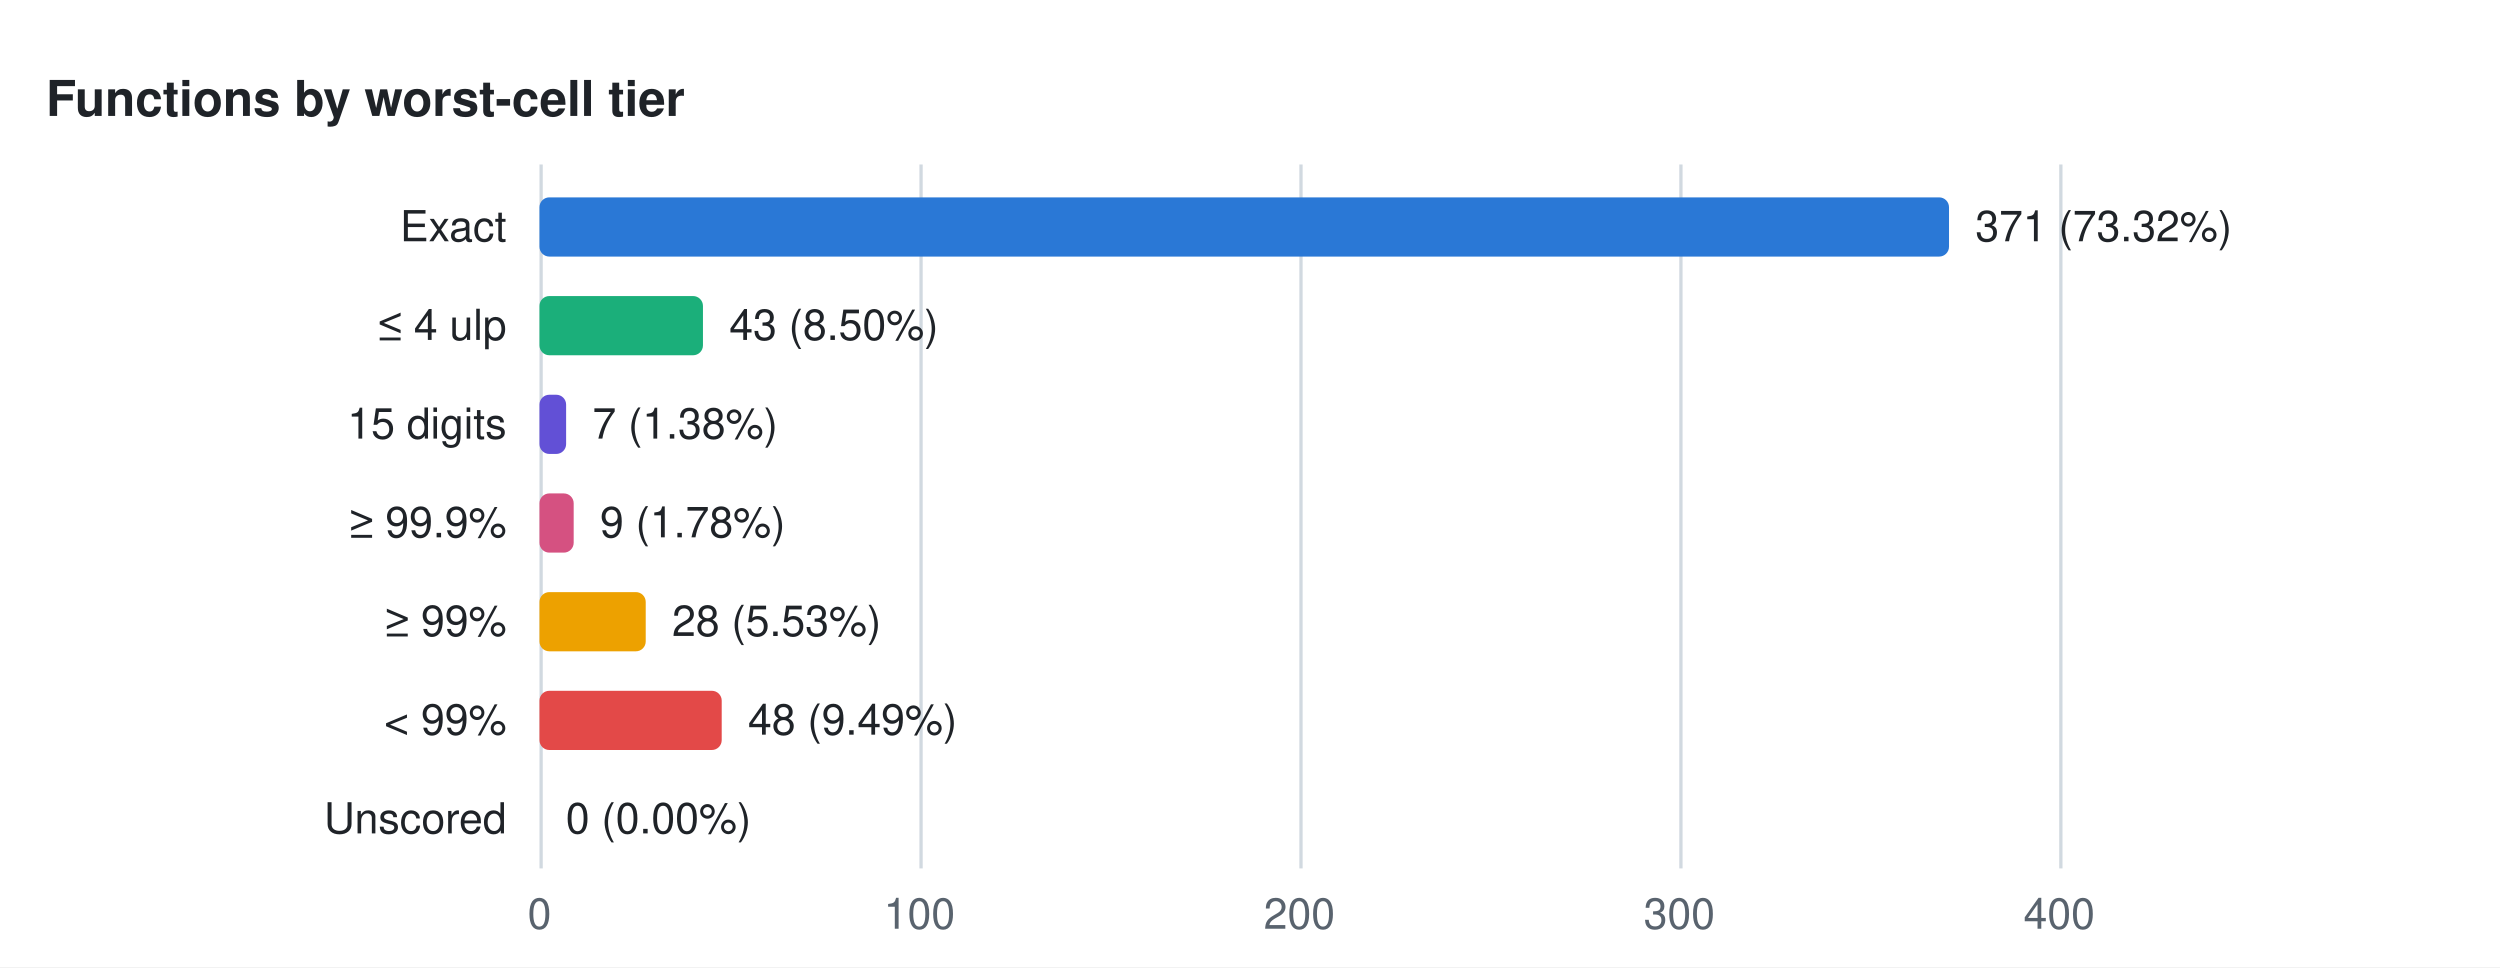
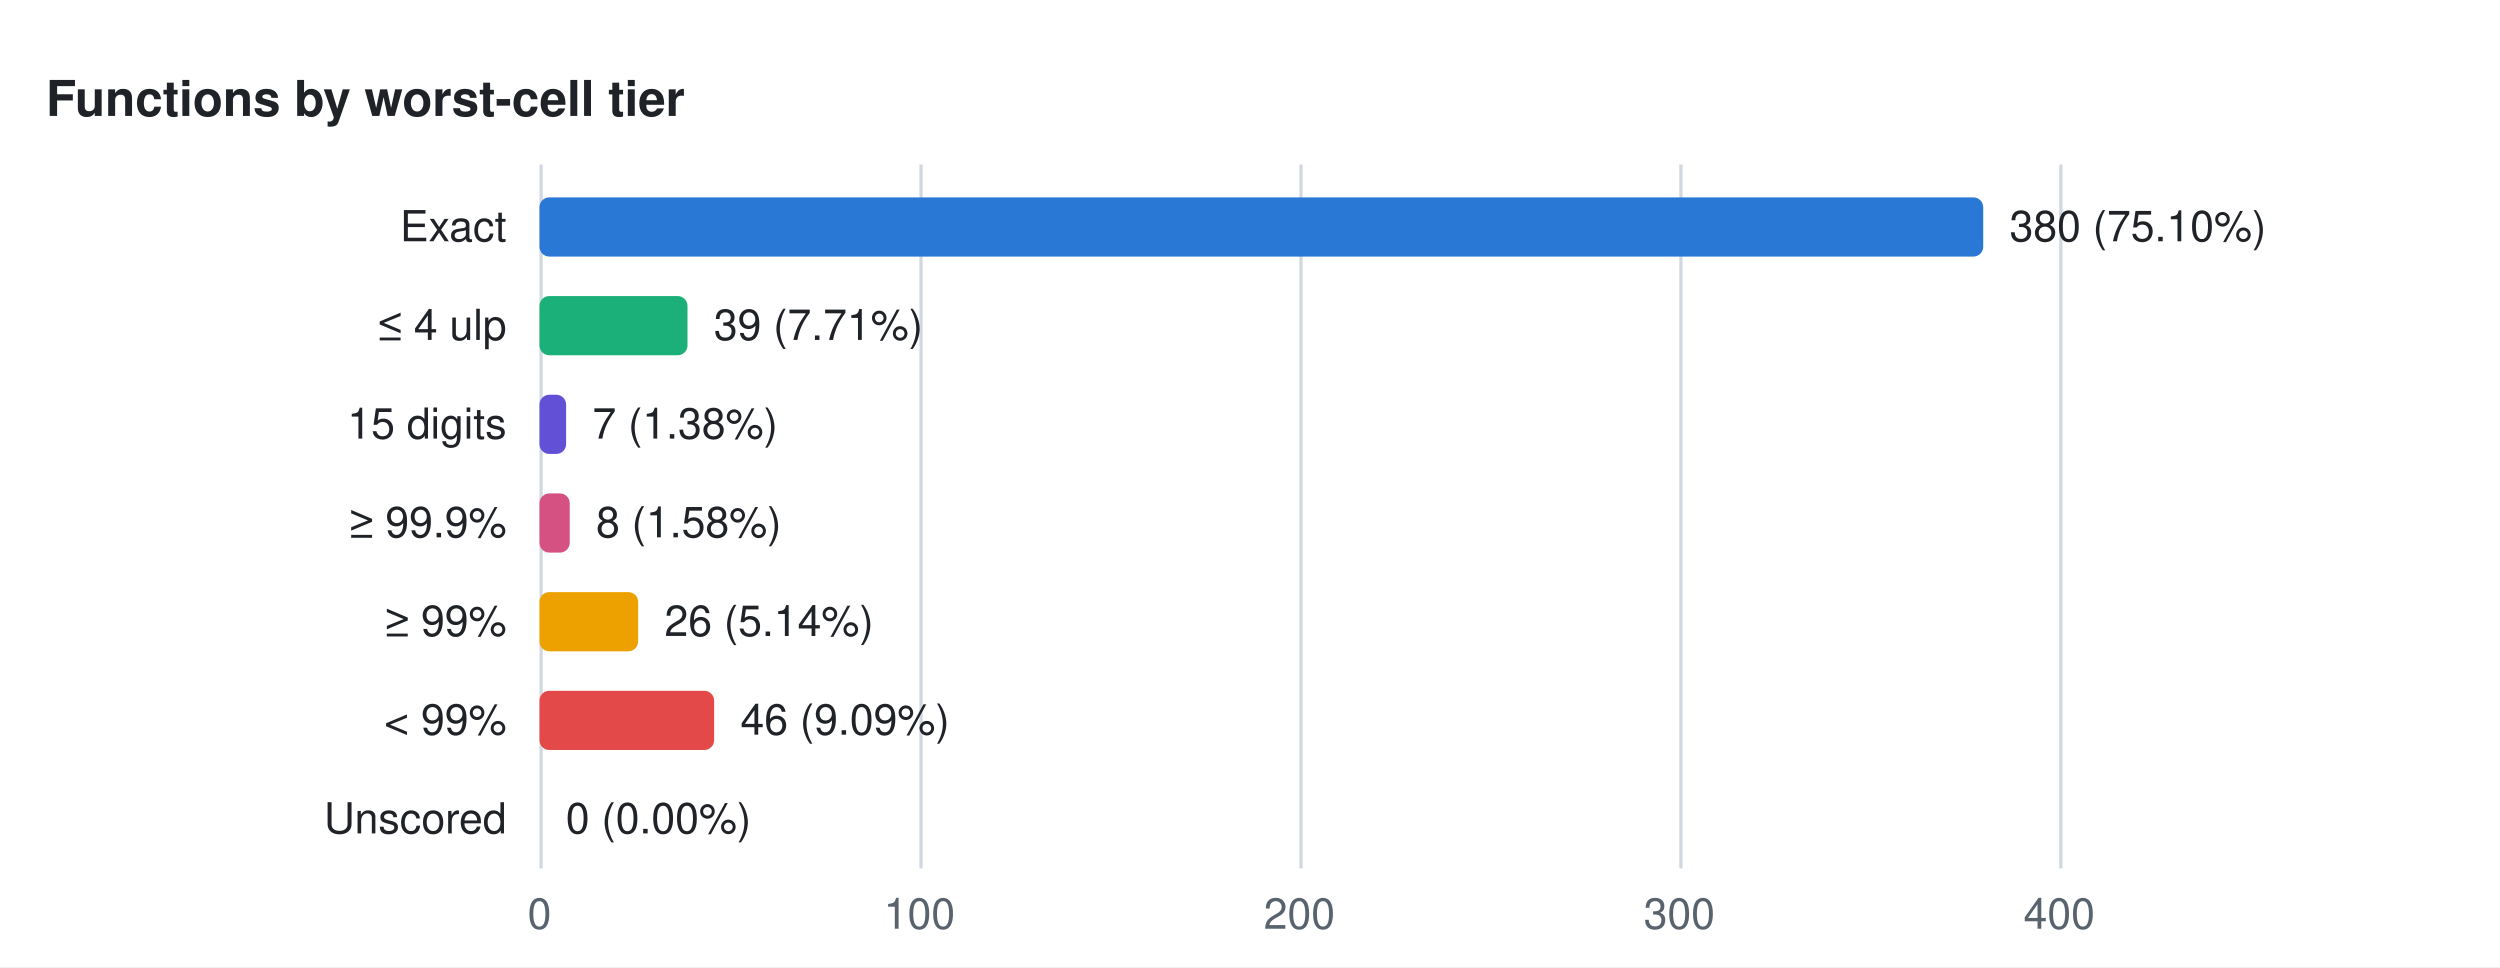
<svg xmlns="http://www.w3.org/2000/svg" width="760" height="294" viewBox="0 0 760 294" role="img" aria-labelledby="t d">
  <style>text{font-family:system-ui,-apple-system,'Segoe UI',Helvetica,Arial,sans-serif;font-size:13px}.title{font-size:15px;font-weight:600}.num{font-variant-numeric:tabular-nums}.bg{fill:#ffffff}.ink{fill:#1f2328}.muted{fill:#59636e}.grid{fill:#d1d9e0}.b-exact{fill:#2a78d6}.b-ulp4{fill:#1baf7a}.b-digits15{fill:#6250d6}.b-rate999{fill:#d55181}.b-rate99{fill:#eda100}.b-below99{fill:#e34948}.b-unscored{fill:#4b5563}.in-exact{fill:#000000}.in-ulp4{fill:#000000}.in-digits15{fill:#ffffff}.in-rate999{fill:#000000}.in-rate99{fill:#000000}.in-below99{fill:#000000}.in-unscored{fill:#ffffff}@media (prefers-color-scheme: dark){.bg{fill:#0d1117}.ink{fill:#f0f6fc}.muted{fill:#9198a1}.grid{fill:#3d444d}.b-exact{fill:#3987e5}.b-ulp4{fill:#199e70}.b-digits15{fill:#9085e9}.b-rate999{fill:#d55181}.b-rate99{fill:#c98500}.b-below99{fill:#d03f3f}.b-unscored{fill:#9ca3af}.in-exact{fill:#000000}.in-ulp4{fill:#000000}.in-digits15{fill:#000000}.in-rate999{fill:#000000}.in-rate99{fill:#000000}.in-below99{fill:#ffffff}.in-unscored{fill:#000000}}</style>
  <rect class="bg" fill="#ffffff" x="0" y="0" width="760" height="294" />
  <g transform="translate(14,14)">
    <text x="0.0" y="16.0" class="ink title" fill="#1f2328" text-anchor="start" dominant-baseline="middle">Functions by worst-cell tier</text>
    <rect class="grid" fill="#d1d9e0" x="150.0" y="36" width="1" height="214" />
    <text x="150.0" y="264.0" class="muted num" fill="#59636e" text-anchor="middle" dominant-baseline="middle">0</text>
    <rect class="grid" fill="#d1d9e0" x="265.5" y="36" width="1" height="214" />
    <text x="265.5" y="264.0" class="muted num" fill="#59636e" text-anchor="middle" dominant-baseline="middle">100</text>
    <rect class="grid" fill="#d1d9e0" x="381.0" y="36" width="1" height="214" />
    <text x="381.0" y="264.0" class="muted num" fill="#59636e" text-anchor="middle" dominant-baseline="middle">200</text>
    <rect class="grid" fill="#d1d9e0" x="496.5" y="36" width="1" height="214" />
    <text x="496.5" y="264.0" class="muted num" fill="#59636e" text-anchor="middle" dominant-baseline="middle">300</text>
    <rect class="grid" fill="#d1d9e0" x="612.0" y="36" width="1" height="214" />
    <text x="612.0" y="264.0" class="muted num" fill="#59636e" text-anchor="middle" dominant-baseline="middle">400</text>
    <text x="140.0" y="55.0" class="ink" fill="#1f2328" text-anchor="end" dominant-baseline="middle">Exact</text>
-     <rect class="b-exact" fill="#2a78d6" x="150.0" y="46.0" width="428.5" height="18" rx="3" />
-     <text x="586.5" y="55.0" class="ink num" fill="#1f2328" text-anchor="start" dominant-baseline="middle">371 (73.32%)</text>
+     <rect class="b-exact" fill="#2a78d6" x="150.0" y="46.0" width="438.9" height="18" rx="3" />
+     <text x="596.9" y="55.0" class="ink num" fill="#1f2328" text-anchor="start" dominant-baseline="middle">380 (75.10%)</text>
    <text x="140.0" y="85.0" class="ink" fill="#1f2328" text-anchor="end" dominant-baseline="middle">≤ 4 ulp</text>
-     <rect class="b-ulp4" fill="#1baf7a" x="150.0" y="76.0" width="49.7" height="18" rx="3" />
-     <text x="207.7" y="85.0" class="ink num" fill="#1f2328" text-anchor="start" dominant-baseline="middle">43 (8.50%)</text>
+     <rect class="b-ulp4" fill="#1baf7a" x="150.0" y="76.0" width="45.0" height="18" rx="3" />
+     <text x="203.0" y="85.0" class="ink num" fill="#1f2328" text-anchor="start" dominant-baseline="middle">39 (7.71%)</text>
    <text x="140.0" y="115.0" class="ink" fill="#1f2328" text-anchor="end" dominant-baseline="middle">15 digits</text>
    <rect class="b-digits15" fill="#6250d6" x="150.0" y="106.0" width="8.1" height="18" rx="3" />
    <text x="166.1" y="115.0" class="ink num" fill="#1f2328" text-anchor="start" dominant-baseline="middle">7 (1.38%)</text>
    <text x="140.0" y="145.0" class="ink" fill="#1f2328" text-anchor="end" dominant-baseline="middle">≥ 99.9%</text>
-     <rect class="b-rate999" fill="#d55181" x="150.0" y="136.0" width="10.4" height="18" rx="3" />
-     <text x="168.4" y="145.0" class="ink num" fill="#1f2328" text-anchor="start" dominant-baseline="middle">9 (1.78%)</text>
+     <rect class="b-rate999" fill="#d55181" x="150.0" y="136.0" width="9.2" height="18" rx="3" />
+     <text x="167.2" y="145.0" class="ink num" fill="#1f2328" text-anchor="start" dominant-baseline="middle">8 (1.58%)</text>
    <text x="140.0" y="175.0" class="ink" fill="#1f2328" text-anchor="end" dominant-baseline="middle">≥ 99%</text>
-     <rect class="b-rate99" fill="#eda100" x="150.0" y="166.0" width="32.3" height="18" rx="3" />
-     <text x="190.3" y="175.0" class="ink num" fill="#1f2328" text-anchor="start" dominant-baseline="middle">28 (5.53%)</text>
+     <rect class="b-rate99" fill="#eda100" x="150.0" y="166.0" width="30.0" height="18" rx="3" />
+     <text x="188.0" y="175.0" class="ink num" fill="#1f2328" text-anchor="start" dominant-baseline="middle">26 (5.14%)</text>
    <text x="140.0" y="205.0" class="ink" fill="#1f2328" text-anchor="end" dominant-baseline="middle">&lt; 99%</text>
-     <rect class="b-below99" fill="#e34948" x="150.0" y="196.0" width="55.4" height="18" rx="3" />
-     <text x="213.4" y="205.0" class="ink num" fill="#1f2328" text-anchor="start" dominant-baseline="middle">48 (9.49%)</text>
+     <rect class="b-below99" fill="#e34948" x="150.0" y="196.0" width="53.1" height="18" rx="3" />
+     <text x="211.1" y="205.0" class="ink num" fill="#1f2328" text-anchor="start" dominant-baseline="middle">46 (9.09%)</text>
    <text x="140.0" y="235.0" class="ink" fill="#1f2328" text-anchor="end" dominant-baseline="middle">Unscored</text>
    <text x="158.0" y="235.0" class="ink num" fill="#1f2328" text-anchor="start" dominant-baseline="middle">0 (0.00%)</text>
  </g>
</svg>
